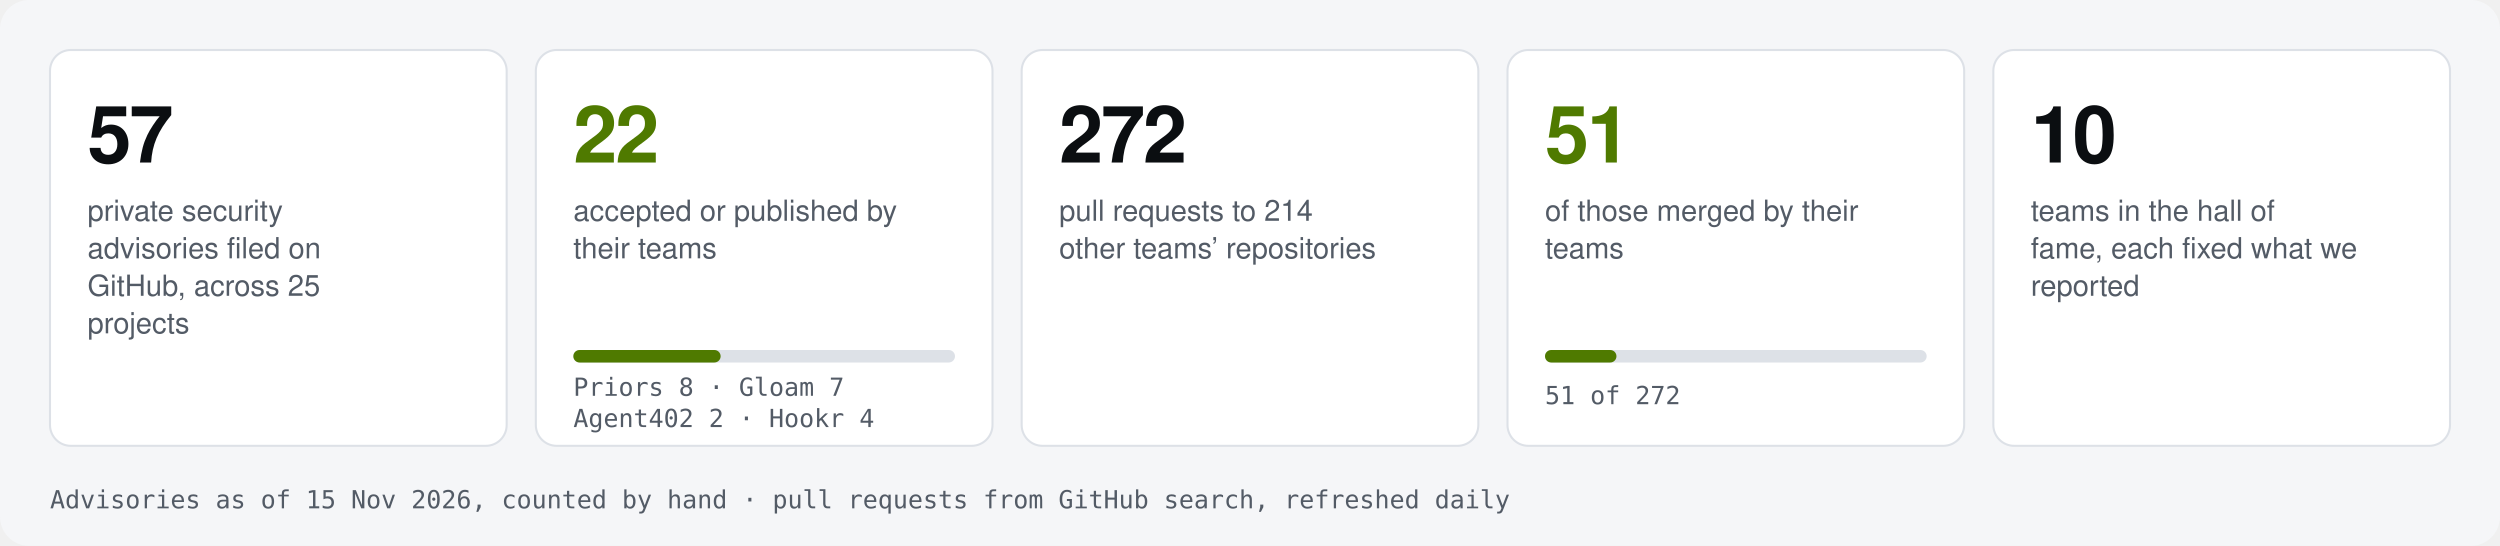
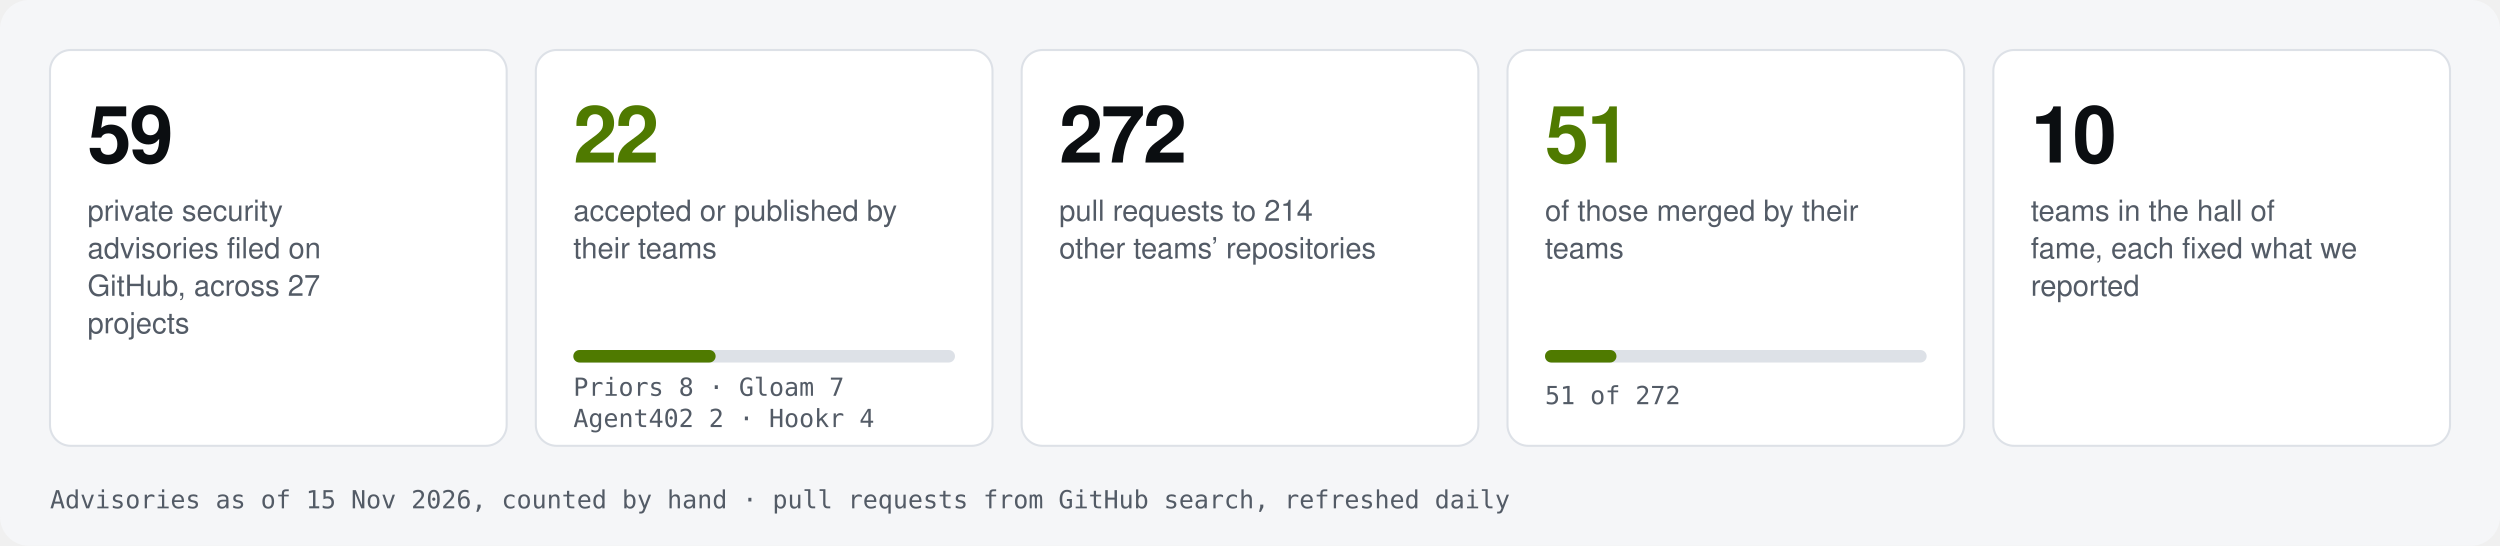
- <svg xmlns="http://www.w3.org/2000/svg" width="1200" height="262" viewBox="0 0 1200 262" role="img" aria-label="57 private security advisories filed on GitHub across 25 projects, 22 accepted or published; 272 pull requests to 214 other teams' repositories, 51 merged; 10 teams in the hall of fame">
+ <svg xmlns="http://www.w3.org/2000/svg" width="1200" height="262" viewBox="0 0 1200 262" role="img" aria-label="59 private security advisories filed on GitHub across 27 projects, 22 accepted or published; 272 pull requests to 214 other teams' repositories, 51 merged; 10 teams in the hall of fame">
  <style>.g{transform-box:fill-box;transform-origin:left;animation:grow 1.2s ease-out both}@keyframes grow{from{transform:scaleX(0)}}@media (prefers-reduced-motion: reduce){*{animation:none!important}}</style>
  <rect width="1200" height="262" rx="14" fill="#F5F6F8" />
  <g>
    <rect x="24.0" y="24" width="219.2" height="190" rx="10" fill="#FFFFFF" stroke="#DDE1E7" />
-     <text x="42.0" y="78" font-family="-apple-system,BlinkMacSystemFont,'Segoe UI',Helvetica,Arial,sans-serif" font-size="38" font-weight="700" letter-spacing="-1" fill="#0B0E11">57</text>
+     <text x="42.0" y="78" font-family="-apple-system,BlinkMacSystemFont,'Segoe UI',Helvetica,Arial,sans-serif" font-size="38" font-weight="700" letter-spacing="-1" fill="#0B0E11">59</text>
    <text x="42.0" y="106" text-anchor="start" font-family="-apple-system,BlinkMacSystemFont,'Segoe UI',Helvetica,Arial,sans-serif" font-size="14" font-weight="400" fill="#535B66">private security</text>
    <text x="42.0" y="124" text-anchor="start" font-family="-apple-system,BlinkMacSystemFont,'Segoe UI',Helvetica,Arial,sans-serif" font-size="14" font-weight="400" fill="#535B66">advisories filed on</text>
-     <text x="42.0" y="142" text-anchor="start" font-family="-apple-system,BlinkMacSystemFont,'Segoe UI',Helvetica,Arial,sans-serif" font-size="14" font-weight="400" fill="#535B66">GitHub, across 25</text>
+     <text x="42.0" y="142" text-anchor="start" font-family="-apple-system,BlinkMacSystemFont,'Segoe UI',Helvetica,Arial,sans-serif" font-size="14" font-weight="400" fill="#535B66">GitHub, across 27</text>
    <text x="42.0" y="160" text-anchor="start" font-family="-apple-system,BlinkMacSystemFont,'Segoe UI',Helvetica,Arial,sans-serif" font-size="14" font-weight="400" fill="#535B66">projects</text>
  </g>
  <g>
    <rect x="257.2" y="24" width="219.2" height="190" rx="10" fill="#FFFFFF" stroke="#DDE1E7" />
    <text x="275.2" y="78" font-family="-apple-system,BlinkMacSystemFont,'Segoe UI',Helvetica,Arial,sans-serif" font-size="38" font-weight="700" letter-spacing="-1" fill="#4F7A00">22</text>
    <text x="275.2" y="106" text-anchor="start" font-family="-apple-system,BlinkMacSystemFont,'Segoe UI',Helvetica,Arial,sans-serif" font-size="14" font-weight="400" fill="#535B66">accepted or published by</text>
    <text x="275.2" y="124" text-anchor="start" font-family="-apple-system,BlinkMacSystemFont,'Segoe UI',Helvetica,Arial,sans-serif" font-size="14" font-weight="400" fill="#535B66">their teams</text>
    <rect x="275.2" y="168" width="183.2" height="6" rx="3" fill="#DDE1E7" />
-     <rect class="g" style="animation-delay:0.35s" x="275.2" y="168" width="70.7" height="6" rx="3" fill="#4F7A00" />
+     <rect class="g" style="animation-delay:0.35s" x="275.2" y="168" width="68.3" height="6" rx="3" fill="#4F7A00" />
    <text x="275.2" y="190" font-family="ui-monospace,SFMono-Regular,'SF Mono',Menlo,Consolas,monospace" font-size="12" fill="#535B66">Priors 8 · Gloam 7</text>
    <text x="275.2" y="205" font-family="ui-monospace,SFMono-Regular,'SF Mono',Menlo,Consolas,monospace" font-size="12" fill="#535B66">Agent402 2 · Hookr 4</text>
  </g>
  <g>
    <rect x="490.4" y="24" width="219.2" height="190" rx="10" fill="#FFFFFF" stroke="#DDE1E7" />
    <text x="508.4" y="78" font-family="-apple-system,BlinkMacSystemFont,'Segoe UI',Helvetica,Arial,sans-serif" font-size="38" font-weight="700" letter-spacing="-1" fill="#0B0E11">272</text>
    <text x="508.4" y="106" text-anchor="start" font-family="-apple-system,BlinkMacSystemFont,'Segoe UI',Helvetica,Arial,sans-serif" font-size="14" font-weight="400" fill="#535B66">pull requests to 214</text>
    <text x="508.4" y="124" text-anchor="start" font-family="-apple-system,BlinkMacSystemFont,'Segoe UI',Helvetica,Arial,sans-serif" font-size="14" font-weight="400" fill="#535B66">other teams’ repositories</text>
  </g>
  <g>
    <rect x="723.6" y="24" width="219.2" height="190" rx="10" fill="#FFFFFF" stroke="#DDE1E7" />
    <text x="741.6" y="78" font-family="-apple-system,BlinkMacSystemFont,'Segoe UI',Helvetica,Arial,sans-serif" font-size="38" font-weight="700" letter-spacing="-1" fill="#4F7A00">51</text>
    <text x="741.6" y="106" text-anchor="start" font-family="-apple-system,BlinkMacSystemFont,'Segoe UI',Helvetica,Arial,sans-serif" font-size="14" font-weight="400" fill="#535B66">of those merged by their</text>
    <text x="741.6" y="124" text-anchor="start" font-family="-apple-system,BlinkMacSystemFont,'Segoe UI',Helvetica,Arial,sans-serif" font-size="14" font-weight="400" fill="#535B66">teams</text>
    <rect x="741.6" y="168" width="183.2" height="6" rx="3" fill="#DDE1E7" />
    <rect class="g" style="animation-delay:0.65s" x="741.6" y="168" width="34.3" height="6" rx="3" fill="#4F7A00" />
    <text x="741.6" y="194" font-family="ui-monospace,SFMono-Regular,'SF Mono',Menlo,Consolas,monospace" font-size="12" fill="#535B66">51 of 272</text>
  </g>
  <g>
    <rect x="956.8" y="24" width="219.2" height="190" rx="10" fill="#FFFFFF" stroke="#DDE1E7" />
    <text x="974.8" y="78" font-family="-apple-system,BlinkMacSystemFont,'Segoe UI',Helvetica,Arial,sans-serif" font-size="38" font-weight="700" letter-spacing="-1" fill="#0B0E11">10</text>
    <text x="974.8" y="106" text-anchor="start" font-family="-apple-system,BlinkMacSystemFont,'Segoe UI',Helvetica,Arial,sans-serif" font-size="14" font-weight="400" fill="#535B66">teams in the hall of</text>
    <text x="974.8" y="124" text-anchor="start" font-family="-apple-system,BlinkMacSystemFont,'Segoe UI',Helvetica,Arial,sans-serif" font-size="14" font-weight="400" fill="#535B66">fame, each fixed what we</text>
    <text x="974.8" y="142" text-anchor="start" font-family="-apple-system,BlinkMacSystemFont,'Segoe UI',Helvetica,Arial,sans-serif" font-size="14" font-weight="400" fill="#535B66">reported</text>
  </g>
  <text x="24" y="244" font-family="ui-monospace,SFMono-Regular,'SF Mono',Menlo,Consolas,monospace" font-size="12" fill="#535B66">Advisories as of 15 Nov 2026, counted by hand · pull requests from GitHub search, refreshed daily</text>
</svg>
